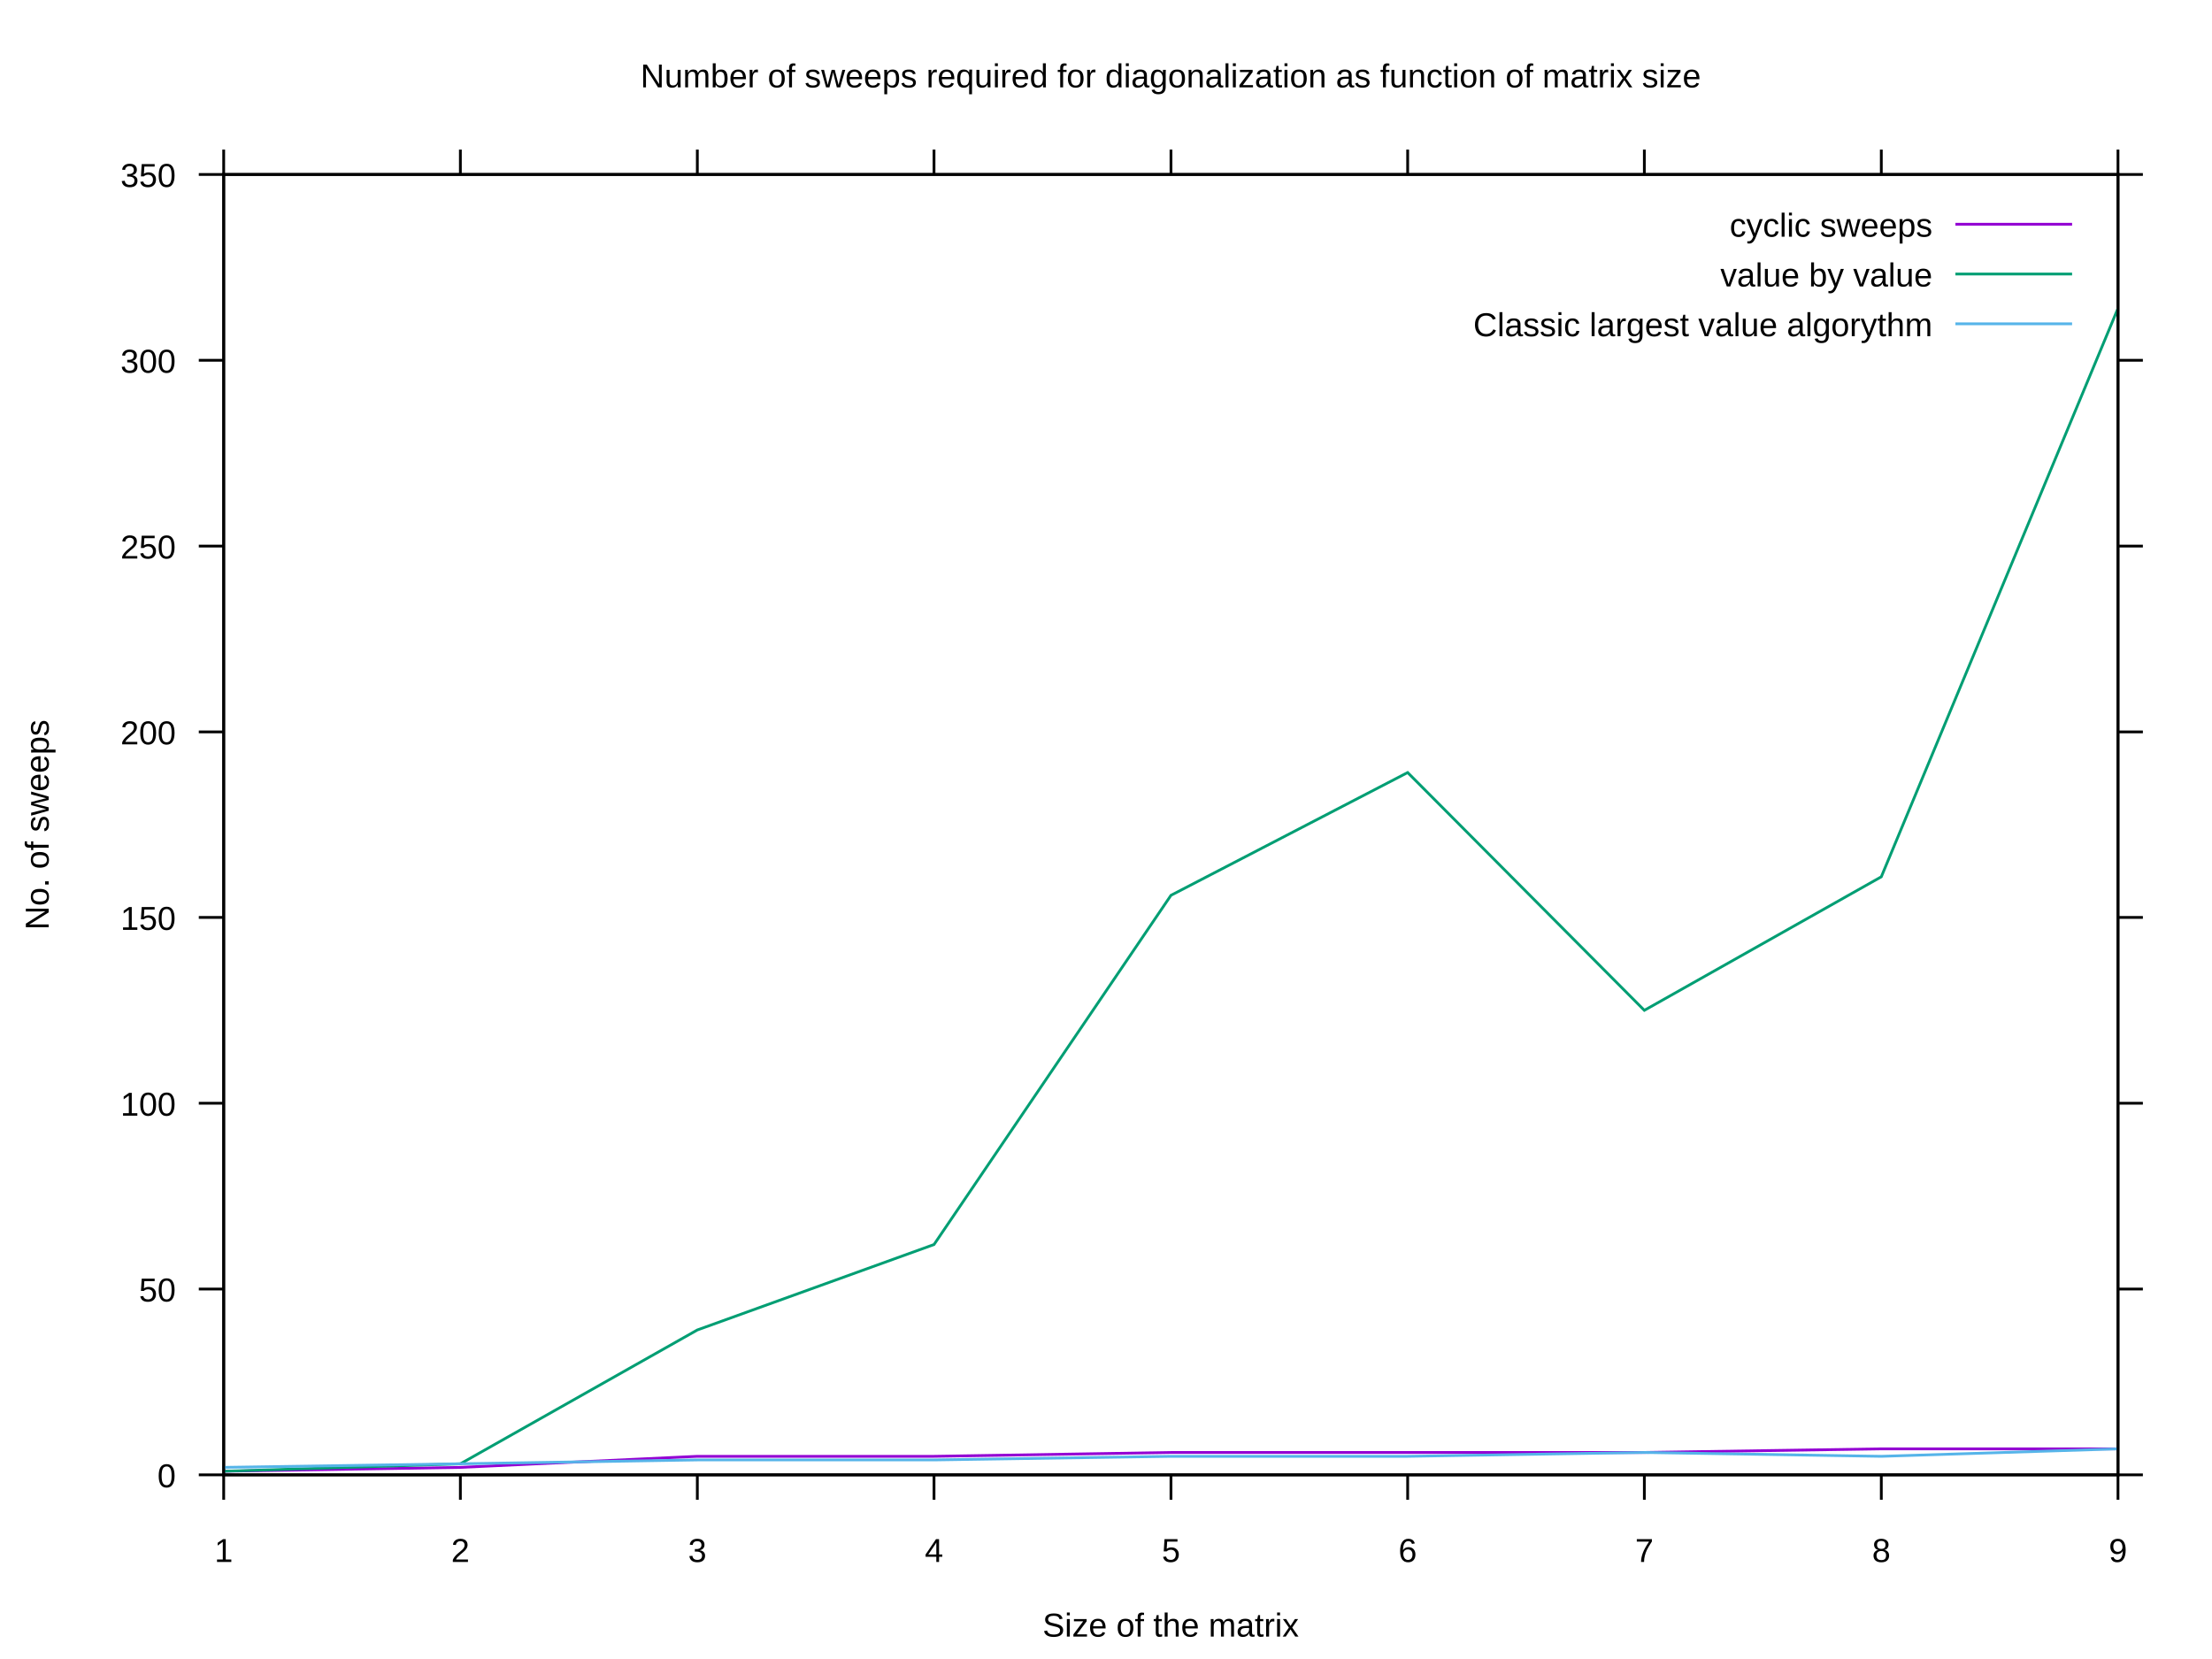
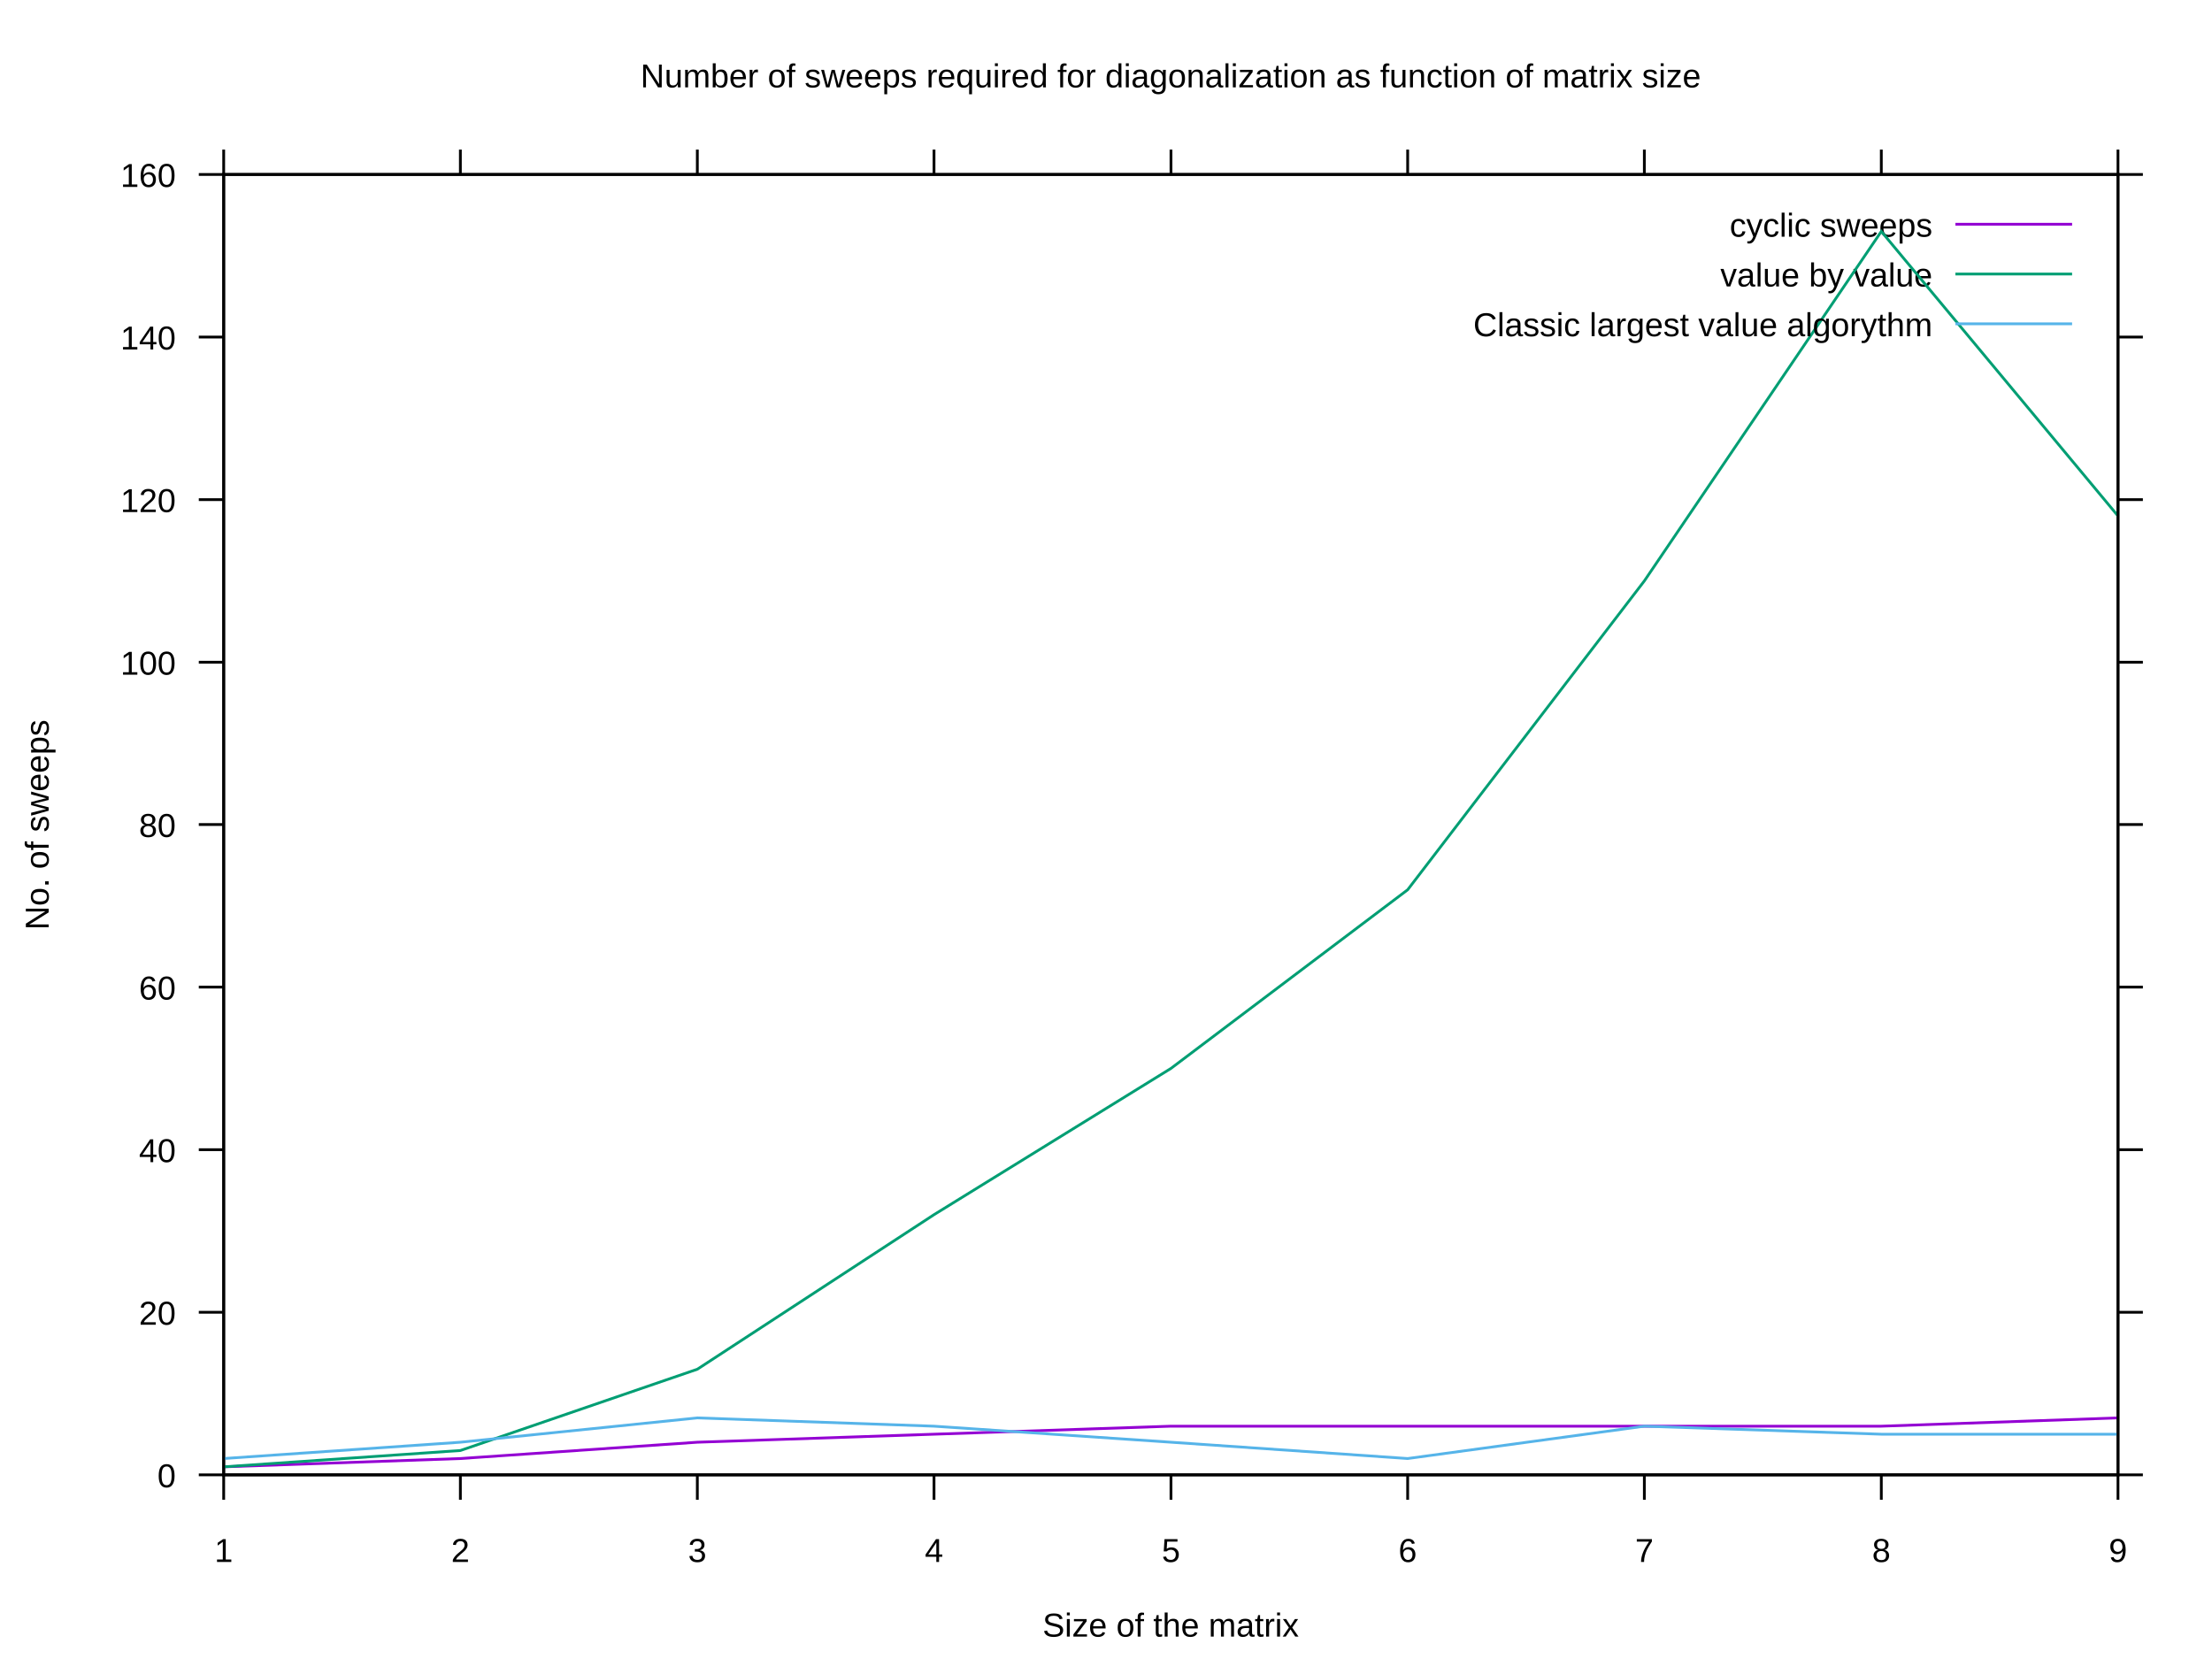
<svg xmlns="http://www.w3.org/2000/svg" xmlns:xlink="http://www.w3.org/1999/xlink" width="800" height="600" viewBox="0 0 800 600">
  <g id="gnuplot_canvas">
    <rect x="0" y="0" width="800" height="600" fill="#ffffff" />
    <defs>
      <circle id="gpDot" r="0.5" stroke-width="0.5" />
      <path id="gpPt0" stroke-width="0.222" stroke="currentColor" d="M-1,0 h2 M0,-1 v2" />
      <path id="gpPt1" stroke-width="0.222" stroke="currentColor" d="M-1,-1 L1,1 M1,-1 L-1,1" />
      <path id="gpPt2" stroke-width="0.222" stroke="currentColor" d="M-1,0 L1,0 M0,-1 L0,1 M-1,-1 L1,1 M-1,1 L1,-1" />
      <rect id="gpPt3" stroke-width="0.222" stroke="currentColor" x="-1" y="-1" width="2" height="2" />
      <rect id="gpPt4" stroke-width="0.222" stroke="currentColor" fill="currentColor" x="-1" y="-1" width="2" height="2" />
      <circle id="gpPt5" stroke-width="0.222" stroke="currentColor" cx="0" cy="0" r="1" />
      <use xlink:href="#gpPt5" id="gpPt6" fill="currentColor" stroke="none" />
      <path id="gpPt7" stroke-width="0.222" stroke="currentColor" d="M0,-1.33 L-1.33,0.67 L1.33,0.67 z" />
      <use xlink:href="#gpPt7" id="gpPt8" fill="currentColor" stroke="none" />
      <use xlink:href="#gpPt7" id="gpPt9" stroke="currentColor" transform="rotate(180)" />
      <use xlink:href="#gpPt9" id="gpPt10" fill="currentColor" stroke="none" />
      <use xlink:href="#gpPt3" id="gpPt11" stroke="currentColor" transform="rotate(45)" />
      <use xlink:href="#gpPt11" id="gpPt12" fill="currentColor" stroke="none" />
      <path id="gpPt13" stroke-width="0.222" stroke="currentColor" d="M0,1.330 L1.265,0.411 L0.782,-1.067 L-0.782,-1.076 L-1.265,0.411 z" />
      <use xlink:href="#gpPt13" id="gpPt14" fill="currentColor" stroke="none" />
      <filter id="textbox" filterUnits="objectBoundingBox" x="0" y="0" height="1" width="1">
        <feFlood flood-color="#FFFFFF" flood-opacity="1" result="bgnd" />
        <feComposite in="SourceGraphic" in2="bgnd" operator="atop" />
      </filter>
      <filter id="greybox" filterUnits="objectBoundingBox" x="0" y="0" height="1" width="1">
        <feFlood flood-color="lightgrey" flood-opacity="1" result="grey" />
        <feComposite in="SourceGraphic" in2="grey" operator="atop" />
      </filter>
    </defs>
    <g fill="none" color="#FFFFFF" stroke="currentColor" stroke-width="1.00" stroke-linecap="butt" stroke-linejoin="miter">
</g>
    <g fill="none" color="black" stroke="currentColor" stroke-width="1.00" stroke-linecap="butt" stroke-linejoin="miter">
      <path stroke="black" d="M80.9,533.4 L71.9,533.4 M766.0,533.4 L775.0,533.4  " />
      <g transform="translate(63.6,537.9)" stroke="none" fill="black" font-family="Arial" font-size="12.00" text-anchor="end">
        <text>
          <tspan font-family="Arial"> 0</tspan>
        </text>
      </g>
    </g>
    <g fill="none" color="black" stroke="currentColor" stroke-width="1.00" stroke-linecap="butt" stroke-linejoin="miter">
-       <path stroke="black" d="M80.9,466.2 L71.9,466.2 M766.0,466.2 L775.0,466.2  " />
-       <g transform="translate(63.6,470.7)" stroke="none" fill="black" font-family="Arial" font-size="12.00" text-anchor="end">
-         <text>
-           <tspan font-family="Arial"> 50</tspan>
-         </text>
-       </g>
-     </g>
-     <g fill="none" color="black" stroke="currentColor" stroke-width="1.00" stroke-linecap="butt" stroke-linejoin="miter">
-       <path stroke="black" d="M80.9,399.0 L71.9,399.0 M766.0,399.0 L775.0,399.0  " />
-       <g transform="translate(63.6,403.5)" stroke="none" fill="black" font-family="Arial" font-size="12.00" text-anchor="end">
+       <path stroke="black" d="M80.9,474.6 L71.9,474.6 M766.0,474.6 L775.0,474.6  " />
+       <g transform="translate(63.6,479.1)" stroke="none" fill="black" font-family="Arial" font-size="12.00" text-anchor="end">
+         <text>
+           <tspan font-family="Arial"> 20</tspan>
+         </text>
+       </g>
+     </g>
+     <g fill="none" color="black" stroke="currentColor" stroke-width="1.00" stroke-linecap="butt" stroke-linejoin="miter">
+       <path stroke="black" d="M80.9,415.8 L71.9,415.8 M766.0,415.8 L775.0,415.8  " />
+       <g transform="translate(63.6,420.3)" stroke="none" fill="black" font-family="Arial" font-size="12.00" text-anchor="end">
+         <text>
+           <tspan font-family="Arial"> 40</tspan>
+         </text>
+       </g>
+     </g>
+     <g fill="none" color="black" stroke="currentColor" stroke-width="1.00" stroke-linecap="butt" stroke-linejoin="miter">
+       <path stroke="black" d="M80.9,357.0 L71.9,357.0 M766.0,357.0 L775.0,357.0  " />
+       <g transform="translate(63.6,361.5)" stroke="none" fill="black" font-family="Arial" font-size="12.00" text-anchor="end">
+         <text>
+           <tspan font-family="Arial"> 60</tspan>
+         </text>
+       </g>
+     </g>
+     <g fill="none" color="black" stroke="currentColor" stroke-width="1.00" stroke-linecap="butt" stroke-linejoin="miter">
+       <path stroke="black" d="M80.9,298.2 L71.9,298.2 M766.0,298.2 L775.0,298.2  " />
+       <g transform="translate(63.6,302.7)" stroke="none" fill="black" font-family="Arial" font-size="12.00" text-anchor="end">
+         <text>
+           <tspan font-family="Arial"> 80</tspan>
+         </text>
+       </g>
+     </g>
+     <g fill="none" color="black" stroke="currentColor" stroke-width="1.00" stroke-linecap="butt" stroke-linejoin="miter">
+       <path stroke="black" d="M80.9,239.5 L71.9,239.5 M766.0,239.5 L775.0,239.5  " />
+       <g transform="translate(63.6,244.0)" stroke="none" fill="black" font-family="Arial" font-size="12.00" text-anchor="end">
        <text>
          <tspan font-family="Arial"> 100</tspan>
        </text>
      </g>
    </g>
    <g fill="none" color="black" stroke="currentColor" stroke-width="1.00" stroke-linecap="butt" stroke-linejoin="miter">
-       <path stroke="black" d="M80.9,331.8 L71.9,331.8 M766.0,331.8 L775.0,331.8  " />
-       <g transform="translate(63.6,336.3)" stroke="none" fill="black" font-family="Arial" font-size="12.00" text-anchor="end">
-         <text>
-           <tspan font-family="Arial"> 150</tspan>
-         </text>
-       </g>
-     </g>
-     <g fill="none" color="black" stroke="currentColor" stroke-width="1.00" stroke-linecap="butt" stroke-linejoin="miter">
-       <path stroke="black" d="M80.9,264.7 L71.9,264.7 M766.0,264.7 L775.0,264.7  " />
-       <g transform="translate(63.6,269.2)" stroke="none" fill="black" font-family="Arial" font-size="12.00" text-anchor="end">
-         <text>
-           <tspan font-family="Arial"> 200</tspan>
-         </text>
-       </g>
-     </g>
-     <g fill="none" color="black" stroke="currentColor" stroke-width="1.00" stroke-linecap="butt" stroke-linejoin="miter">
-       <path stroke="black" d="M80.9,197.5 L71.9,197.5 M766.0,197.5 L775.0,197.5  " />
-       <g transform="translate(63.6,202.0)" stroke="none" fill="black" font-family="Arial" font-size="12.00" text-anchor="end">
-         <text>
-           <tspan font-family="Arial"> 250</tspan>
-         </text>
-       </g>
-     </g>
-     <g fill="none" color="black" stroke="currentColor" stroke-width="1.00" stroke-linecap="butt" stroke-linejoin="miter">
-       <path stroke="black" d="M80.9,130.3 L71.9,130.3 M766.0,130.3 L775.0,130.3  " />
-       <g transform="translate(63.6,134.8)" stroke="none" fill="black" font-family="Arial" font-size="12.00" text-anchor="end">
-         <text>
-           <tspan font-family="Arial"> 300</tspan>
+       <path stroke="black" d="M80.9,180.7 L71.9,180.7 M766.0,180.7 L775.0,180.7  " />
+       <g transform="translate(63.6,185.2)" stroke="none" fill="black" font-family="Arial" font-size="12.00" text-anchor="end">
+         <text>
+           <tspan font-family="Arial"> 120</tspan>
+         </text>
+       </g>
+     </g>
+     <g fill="none" color="black" stroke="currentColor" stroke-width="1.00" stroke-linecap="butt" stroke-linejoin="miter">
+       <path stroke="black" d="M80.9,121.9 L71.9,121.9 M766.0,121.9 L775.0,121.9  " />
+       <g transform="translate(63.6,126.4)" stroke="none" fill="black" font-family="Arial" font-size="12.00" text-anchor="end">
+         <text>
+           <tspan font-family="Arial"> 140</tspan>
        </text>
      </g>
    </g>
    <g fill="none" color="black" stroke="currentColor" stroke-width="1.00" stroke-linecap="butt" stroke-linejoin="miter">
      <path stroke="black" d="M80.9,63.1 L71.9,63.1 M766.0,63.1 L775.0,63.1  " />
      <g transform="translate(63.6,67.6)" stroke="none" fill="black" font-family="Arial" font-size="12.00" text-anchor="end">
        <text>
-           <tspan font-family="Arial"> 350</tspan>
+           <tspan font-family="Arial"> 160</tspan>
        </text>
      </g>
    </g>
    <g fill="none" color="black" stroke="currentColor" stroke-width="1.00" stroke-linecap="butt" stroke-linejoin="miter">
      <path stroke="black" d="M80.9,533.4 L80.9,542.4 M80.9,63.1 L80.9,54.1  " />
      <g transform="translate(80.9,564.9)" stroke="none" fill="black" font-family="Arial" font-size="12.00" text-anchor="middle">
        <text>
          <tspan font-family="Arial"> 1</tspan>
        </text>
      </g>
    </g>
    <g fill="none" color="black" stroke="currentColor" stroke-width="1.00" stroke-linecap="butt" stroke-linejoin="miter">
      <path stroke="black" d="M166.5,533.4 L166.5,542.4 M166.5,63.1 L166.5,54.1  " />
      <g transform="translate(166.5,564.9)" stroke="none" fill="black" font-family="Arial" font-size="12.00" text-anchor="middle">
        <text>
          <tspan font-family="Arial"> 2</tspan>
        </text>
      </g>
    </g>
    <g fill="none" color="black" stroke="currentColor" stroke-width="1.00" stroke-linecap="butt" stroke-linejoin="miter">
      <path stroke="black" d="M252.2,533.4 L252.2,542.4 M252.2,63.1 L252.2,54.1  " />
      <g transform="translate(252.2,564.9)" stroke="none" fill="black" font-family="Arial" font-size="12.00" text-anchor="middle">
        <text>
          <tspan font-family="Arial"> 3</tspan>
        </text>
      </g>
    </g>
    <g fill="none" color="black" stroke="currentColor" stroke-width="1.00" stroke-linecap="butt" stroke-linejoin="miter">
      <path stroke="black" d="M337.8,533.4 L337.8,542.4 M337.8,63.1 L337.8,54.1  " />
      <g transform="translate(337.8,564.9)" stroke="none" fill="black" font-family="Arial" font-size="12.00" text-anchor="middle">
        <text>
          <tspan font-family="Arial"> 4</tspan>
        </text>
      </g>
    </g>
    <g fill="none" color="black" stroke="currentColor" stroke-width="1.00" stroke-linecap="butt" stroke-linejoin="miter">
      <path stroke="black" d="M423.5,533.4 L423.5,542.4 M423.5,63.1 L423.5,54.1  " />
      <g transform="translate(423.5,564.9)" stroke="none" fill="black" font-family="Arial" font-size="12.00" text-anchor="middle">
        <text>
          <tspan font-family="Arial"> 5</tspan>
        </text>
      </g>
    </g>
    <g fill="none" color="black" stroke="currentColor" stroke-width="1.00" stroke-linecap="butt" stroke-linejoin="miter">
      <path stroke="black" d="M509.1,533.4 L509.1,542.4 M509.1,63.1 L509.1,54.1  " />
      <g transform="translate(509.1,564.9)" stroke="none" fill="black" font-family="Arial" font-size="12.00" text-anchor="middle">
        <text>
          <tspan font-family="Arial"> 6</tspan>
        </text>
      </g>
    </g>
    <g fill="none" color="black" stroke="currentColor" stroke-width="1.00" stroke-linecap="butt" stroke-linejoin="miter">
      <path stroke="black" d="M594.7,533.4 L594.7,542.4 M594.7,63.1 L594.7,54.1  " />
      <g transform="translate(594.7,564.9)" stroke="none" fill="black" font-family="Arial" font-size="12.00" text-anchor="middle">
        <text>
          <tspan font-family="Arial"> 7</tspan>
        </text>
      </g>
    </g>
    <g fill="none" color="black" stroke="currentColor" stroke-width="1.00" stroke-linecap="butt" stroke-linejoin="miter">
      <path stroke="black" d="M680.4,533.4 L680.4,542.4 M680.4,63.1 L680.4,54.1  " />
      <g transform="translate(680.4,564.9)" stroke="none" fill="black" font-family="Arial" font-size="12.00" text-anchor="middle">
        <text>
          <tspan font-family="Arial"> 8</tspan>
        </text>
      </g>
    </g>
    <g fill="none" color="black" stroke="currentColor" stroke-width="1.00" stroke-linecap="butt" stroke-linejoin="miter">
      <path stroke="black" d="M766.0,533.4 L766.0,542.4 M766.0,63.1 L766.0,54.1  " />
      <g transform="translate(766.0,564.9)" stroke="none" fill="black" font-family="Arial" font-size="12.00" text-anchor="middle">
        <text>
          <tspan font-family="Arial"> 9</tspan>
        </text>
      </g>
    </g>
    <g fill="none" color="black" stroke="currentColor" stroke-width="1.00" stroke-linecap="butt" stroke-linejoin="miter">
</g>
    <g fill="none" color="black" stroke="currentColor" stroke-width="1.00" stroke-linecap="butt" stroke-linejoin="miter">
      <path stroke="black" d="M80.9,63.1 L80.9,533.4 L766.0,533.4 L766.0,63.1 L80.9,63.1 Z  " />
    </g>
    <g fill="none" color="black" stroke="currentColor" stroke-width="1.00" stroke-linecap="butt" stroke-linejoin="miter">
      <g transform="translate(17.6,298.3) rotate(270)" stroke="none" fill="black" font-family="Arial" font-size="12.00" text-anchor="middle">
        <text>
          <tspan font-family="Arial">No. of sweeps</tspan>
        </text>
      </g>
    </g>
    <g fill="none" color="black" stroke="currentColor" stroke-width="1.00" stroke-linecap="butt" stroke-linejoin="miter">
      <g transform="translate(423.4,591.9)" stroke="none" fill="black" font-family="Arial" font-size="12.00" text-anchor="middle">
        <text>
          <tspan font-family="Arial">Size of the matrix</tspan>
        </text>
      </g>
    </g>
    <g fill="none" color="black" stroke="currentColor" stroke-width="1.00" stroke-linecap="butt" stroke-linejoin="miter">
      <g transform="translate(423.4,31.6)" stroke="none" fill="black" font-family="Arial" font-size="12.00" text-anchor="middle">
        <text>
          <tspan font-family="Arial">Number of sweeps required for diagonalization as function of matrix size</tspan>
        </text>
      </g>
    </g>
    <g id="gnuplot_plot_1">
      <g fill="none" color="black" stroke="currentColor" stroke-width="1.00" stroke-linecap="butt" stroke-linejoin="miter">
        <g transform="translate(698.9,85.6)" stroke="none" fill="black" font-family="Arial" font-size="12.00" text-anchor="end">
          <text>
            <tspan font-family="Arial">cyclic sweeps</tspan>
          </text>
        </g>
      </g>
      <g fill="none" color="black" stroke="currentColor" stroke-width="1.00" stroke-linecap="butt" stroke-linejoin="miter">
-         <path stroke="rgb(148,   0, 211)" d="M707.2,81.1 L749.4,81.1 M80.9,532.1 L166.5,530.7 L252.2,526.7 L337.8,526.7 L423.5,525.3 L509.1,525.3   L594.7,525.3 L680.4,524.0 L766.0,524.0  " />
+         <path stroke="rgb(148,   0, 211)" d="M707.2,81.1 L749.4,81.1 M80.9,530.5 L166.5,527.5 L252.2,521.6 L337.8,518.7 L423.5,515.8 L509.1,515.8   L594.7,515.8 L680.4,515.8 L766.0,512.8  " />
      </g>
    </g>
    <g id="gnuplot_plot_2">
      <g fill="none" color="black" stroke="currentColor" stroke-width="1.00" stroke-linecap="butt" stroke-linejoin="miter">
        <g transform="translate(698.9,103.6)" stroke="none" fill="black" font-family="Arial" font-size="12.00" text-anchor="end">
          <text>
            <tspan font-family="Arial">value by value</tspan>
          </text>
        </g>
      </g>
      <g fill="none" color="black" stroke="currentColor" stroke-width="1.00" stroke-linecap="butt" stroke-linejoin="miter">
-         <path stroke="rgb(  0, 158, 115)" d="M707.2,99.1 L749.4,99.1 M80.9,532.1 L166.5,529.4 L252.2,481.0 L337.8,450.1 L423.5,323.8 L509.1,279.4   L594.7,365.4 L680.4,317.1 L766.0,111.5  " />
+         <path stroke="rgb(  0, 158, 115)" d="M707.2,99.1 L749.4,99.1 M80.9,530.5 L166.5,524.6 L252.2,495.2 L337.8,439.3 L423.5,386.4 L509.1,321.8   L594.7,210.1 L680.4,83.7 L766.0,186.6  " />
      </g>
    </g>
    <g id="gnuplot_plot_3">
      <g fill="none" color="black" stroke="currentColor" stroke-width="1.00" stroke-linecap="butt" stroke-linejoin="miter">
        <g transform="translate(698.9,121.6)" stroke="none" fill="black" font-family="Arial" font-size="12.00" text-anchor="end">
          <text>
            <tspan font-family="Arial">Classic largest value algorythm</tspan>
          </text>
        </g>
      </g>
      <g fill="none" color="black" stroke="currentColor" stroke-width="1.00" stroke-linecap="butt" stroke-linejoin="miter">
-         <path stroke="rgb( 86, 180, 233)" d="M707.2,117.1 L749.4,117.1 M80.9,530.7 L166.5,529.4 L252.2,528.0 L337.8,528.0 L423.5,526.7 L509.1,526.7   L594.7,525.3 L680.4,526.7 L766.0,524.0  " />
+         <path stroke="rgb( 86, 180, 233)" d="M707.2,117.1 L749.4,117.1 M80.9,527.5 L166.5,521.6 L252.2,512.8 L337.8,515.8 L423.5,521.6 L509.1,527.5   L594.7,515.8 L680.4,518.7 L766.0,518.7  " />
      </g>
    </g>
    <g fill="none" color="#FFFFFF" stroke="rgb( 86, 180, 233)" stroke-width="2.00" stroke-linecap="butt" stroke-linejoin="miter">
</g>
    <g fill="none" color="black" stroke="currentColor" stroke-width="2.00" stroke-linecap="butt" stroke-linejoin="miter">
</g>
    <g fill="none" color="black" stroke="black" stroke-width="1.00" stroke-linecap="butt" stroke-linejoin="miter">
</g>
    <g fill="none" color="black" stroke="currentColor" stroke-width="1.00" stroke-linecap="butt" stroke-linejoin="miter">
      <path stroke="black" d="M80.9,63.1 L80.9,533.4 L766.0,533.4 L766.0,63.1 L80.9,63.1 Z  " />
    </g>
    <g fill="none" color="black" stroke="currentColor" stroke-width="1.00" stroke-linecap="butt" stroke-linejoin="miter">
</g>
  </g>
</svg>
